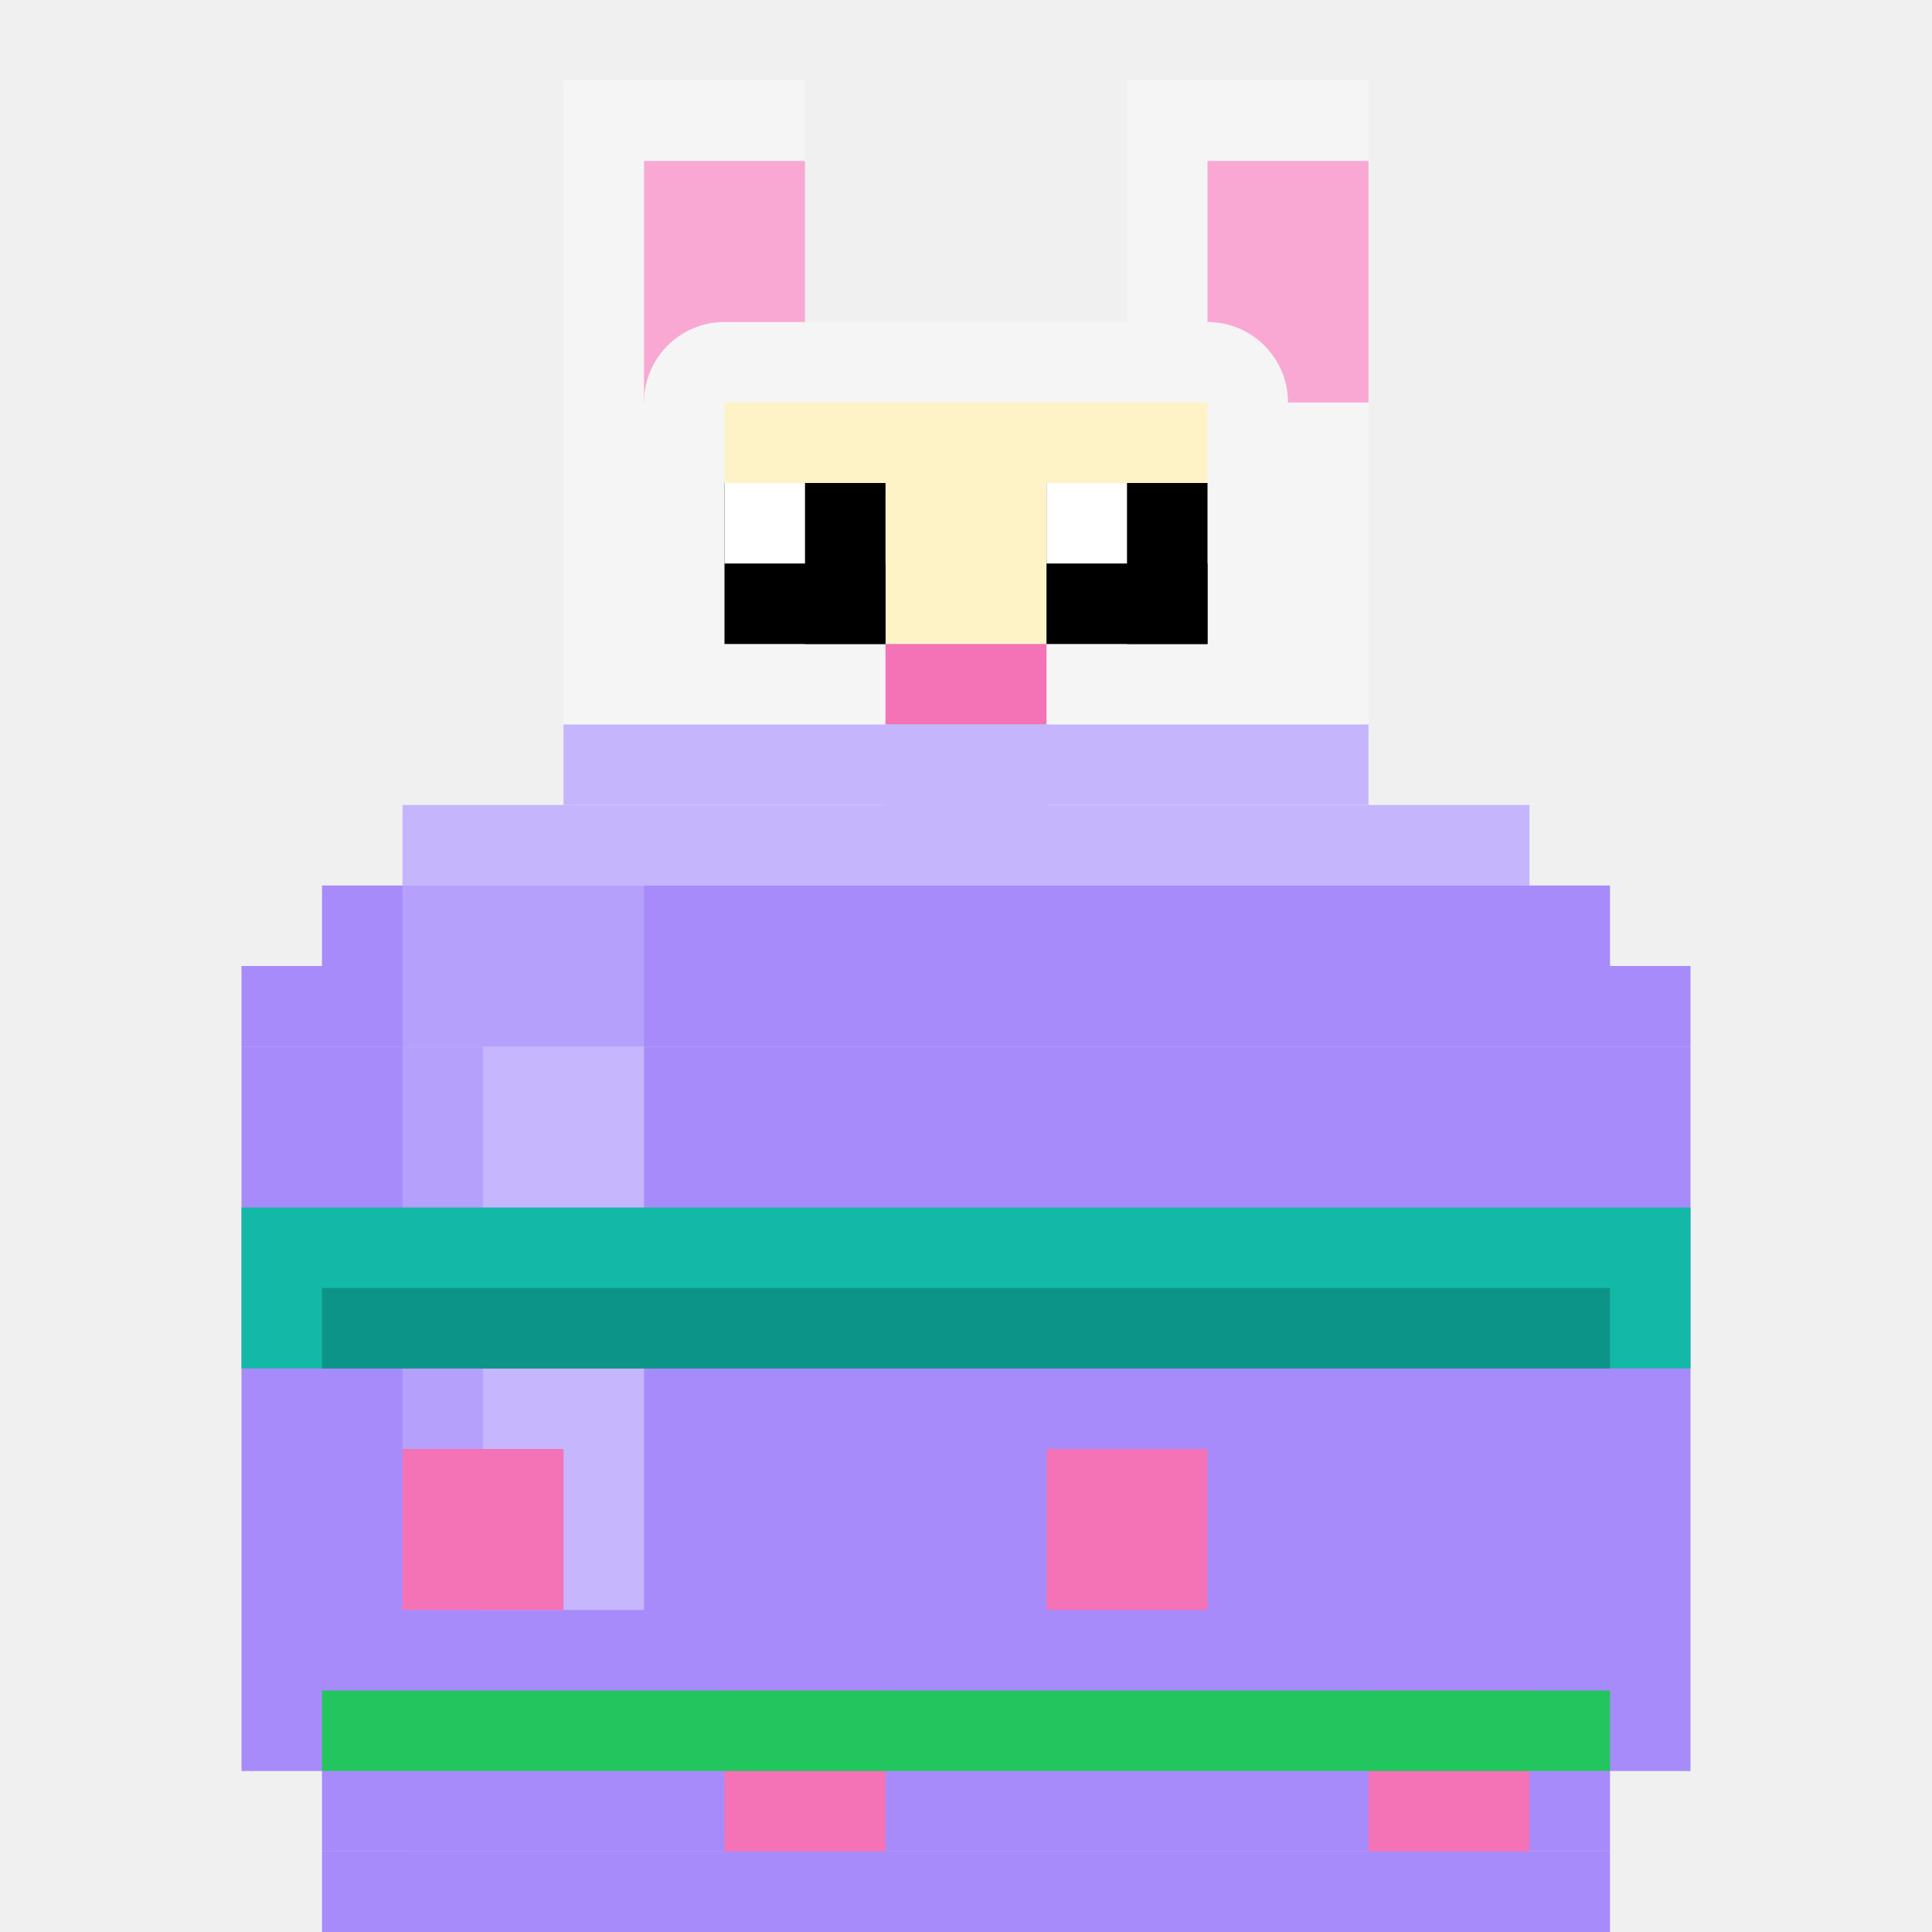
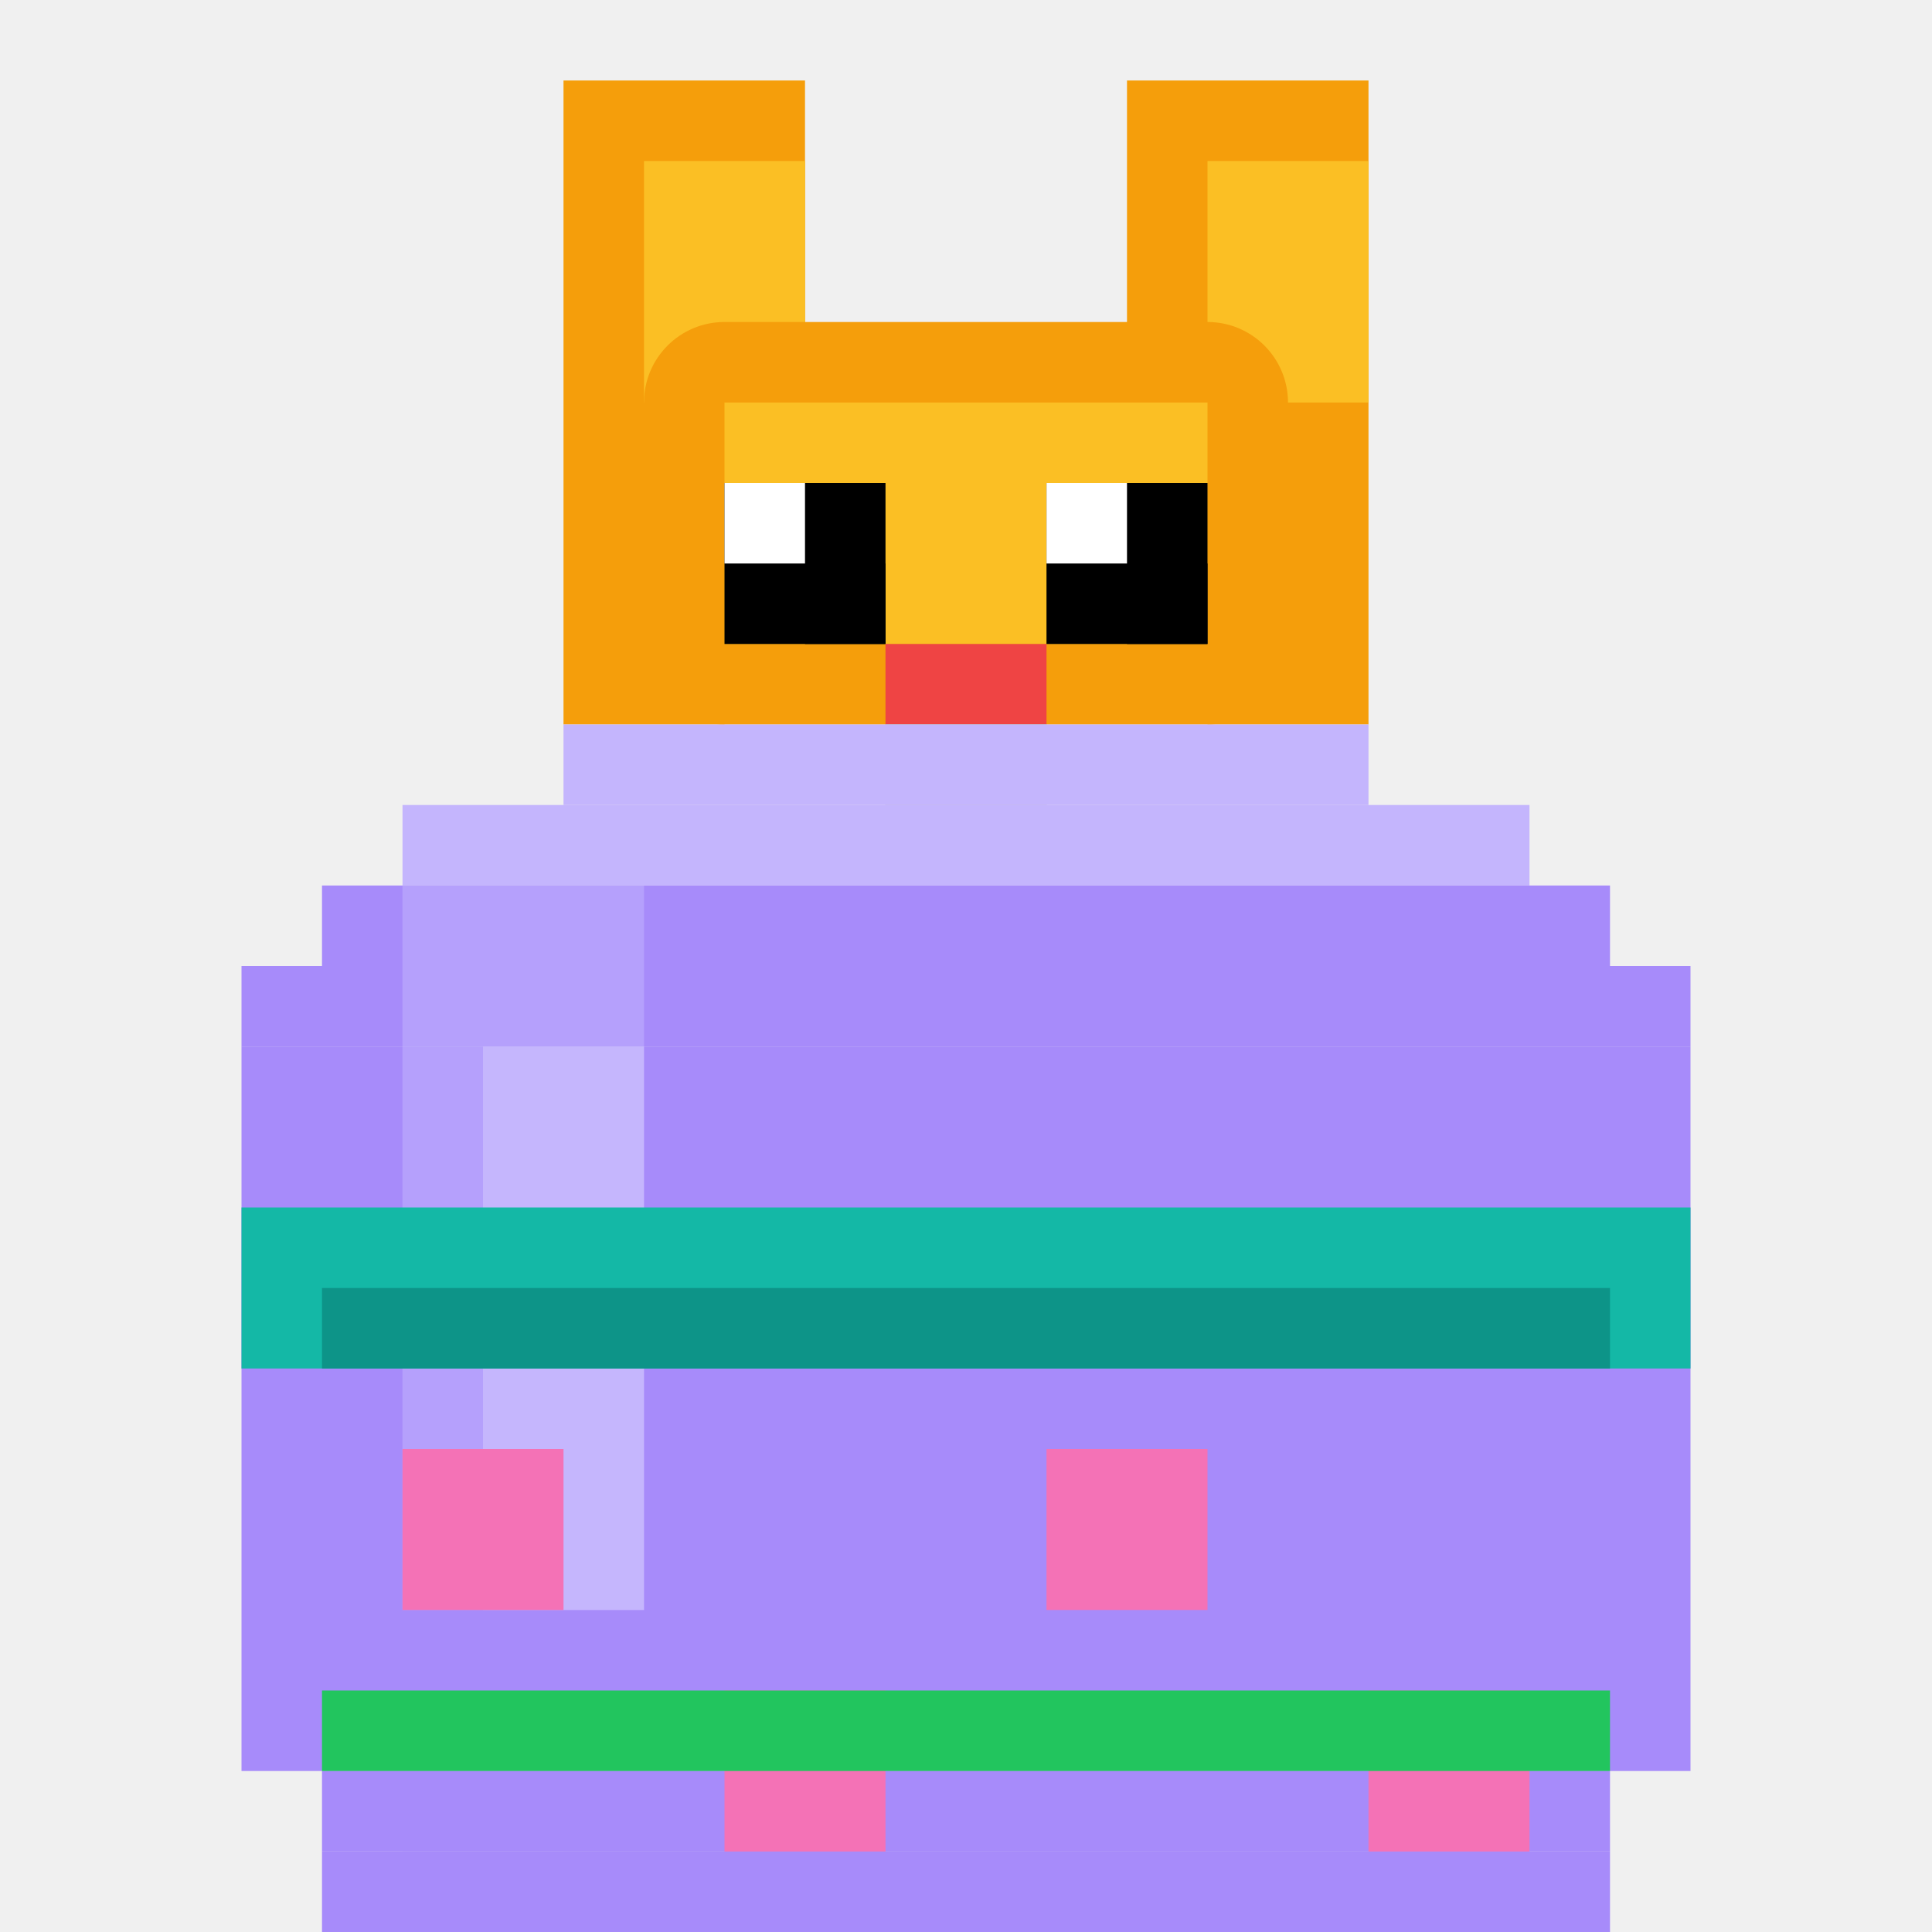
<svg xmlns="http://www.w3.org/2000/svg" viewBox="0 0 24 24" width="512" height="512">
-   <rect x="7" y="1" width="3" height="5" fill="#f5f5f5" />
-   <rect x="14" y="1" width="3" height="5" fill="#f5f5f5" />
-   <rect x="8" y="2" width="2" height="3" fill="#f9a8d4" />
-   <rect x="15" y="2" width="2" height="3" fill="#f9a8d4" />
-   <rect x="8" y="4" width="8" height="5" rx="1" fill="#f5f5f5" />
-   <rect x="9" y="5" width="6" height="3" fill="#fef3c7" />
-   <rect x="7" y="6" width="2" height="3" fill="#f5f5f5" />
-   <rect x="15" y="6" width="2" height="3" fill="#f5f5f5" />
+   <rect x="7" y="1" width="3" height="5" fill="#f59e0b" />
+   <rect x="14" y="1" width="3" height="5" fill="#f59e0b" />
+   <rect x="8" y="2" width="2" height="3" fill="#fbbf24" />
+   <rect x="15" y="2" width="2" height="3" fill="#fbbf24" />
+   <rect x="8" y="4" width="8" height="5" rx="1" fill="#f59e0b" />
+   <rect x="9" y="5" width="6" height="3" fill="#fbbf24" />
+   <rect x="7" y="6" width="2" height="3" fill="#f59e0b" />
+   <rect x="15" y="6" width="2" height="3" fill="#f59e0b" />
  <rect x="9" y="6" width="2" height="2" fill="#000" />
  <rect x="13" y="6" width="2" height="2" fill="#000" />
  <rect x="10" y="7" width="1" height="1" fill="#000" />
  <rect x="14" y="7" width="1" height="1" fill="#000" />
  <rect x="9" y="6" width="1" height="1" fill="#fff" />
  <rect x="13" y="6" width="1" height="1" fill="#fff" />
-   <rect x="11" y="8" width="2" height="1" fill="#f472b6" />
+   <rect x="11" y="8" width="2" height="1" fill="#ef4444" />
  <rect x="11" y="9" width="2" height="1" fill="#1f1f1f" />
  <rect x="11" y="9" width="1" height="1" fill="#fff" />
  <rect x="12" y="9" width="1" height="1" fill="#fff" />
  <rect x="7" y="9" width="10" height="1" fill="#c4b5fd" />
  <rect x="5" y="10" width="14" height="1" fill="#c4b5fd" />
  <rect x="4" y="11" width="16" height="1" fill="#a78bfa" />
  <rect x="3" y="12" width="18" height="1" fill="#a78bfa" />
  <rect x="3" y="13" width="18" height="9" fill="#a78bfa" />
  <rect x="4" y="22" width="16" height="1" fill="#a78bfa" />
  <rect x="4" y="23" width="16" height="1" fill="#a78bfa" />
  <rect x="5" y="23" width="14" height="1" fill="#a78bfa" />
  <rect x="7" y="23" width="10" height="1" fill="#a78bfa" />
  <rect x="5" y="11" width="3" height="9" fill="#c4b5fd" opacity="0.5" />
  <rect x="6" y="13" width="2" height="7" fill="#ddd6fe" opacity="0.4" />
  <rect x="3" y="15" width="18" height="2" fill="#14b8a6" />
  <rect x="4" y="16" width="16" height="1" fill="#0d9488" />
  <rect x="5" y="18" width="2" height="2" fill="#f472b6" />
  <rect x="9" y="21" width="2" height="2" fill="#f472b6" />
  <rect x="13" y="18" width="2" height="2" fill="#f472b6" />
  <rect x="17" y="21" width="2" height="2" fill="#f472b6" />
  <rect x="4" y="21" width="16" height="1" fill="#22c55e" />
</svg>
